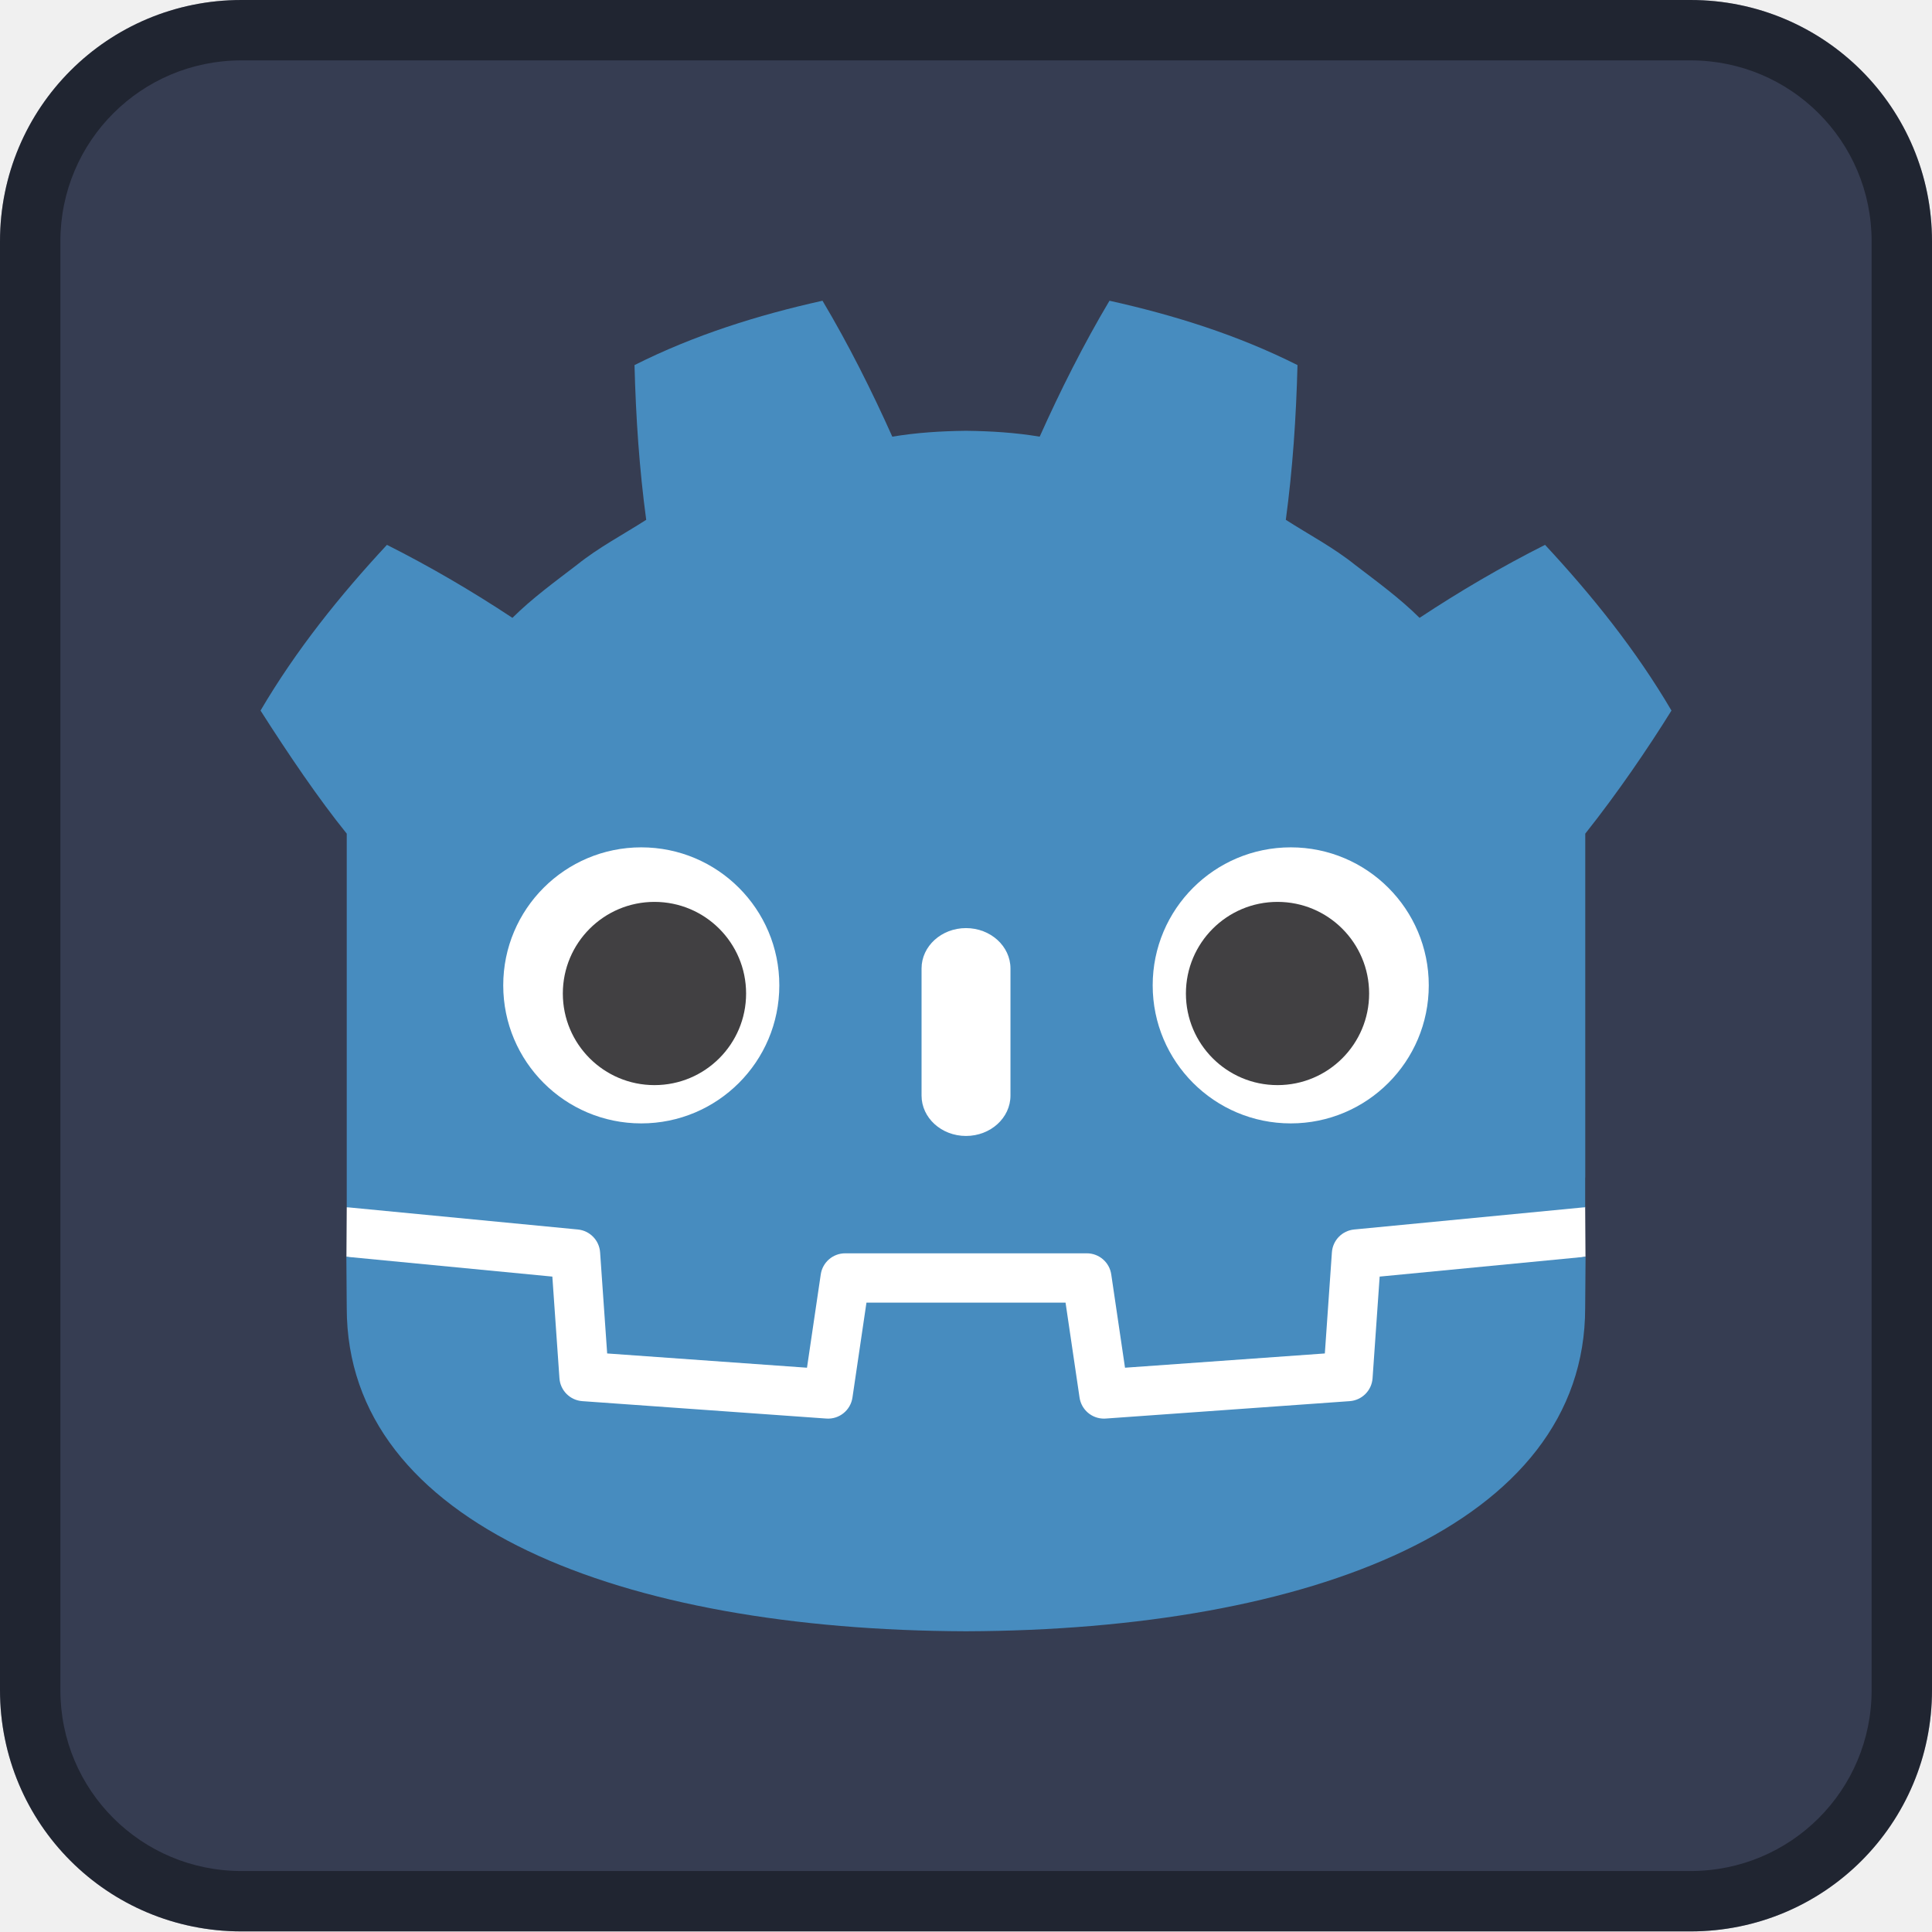
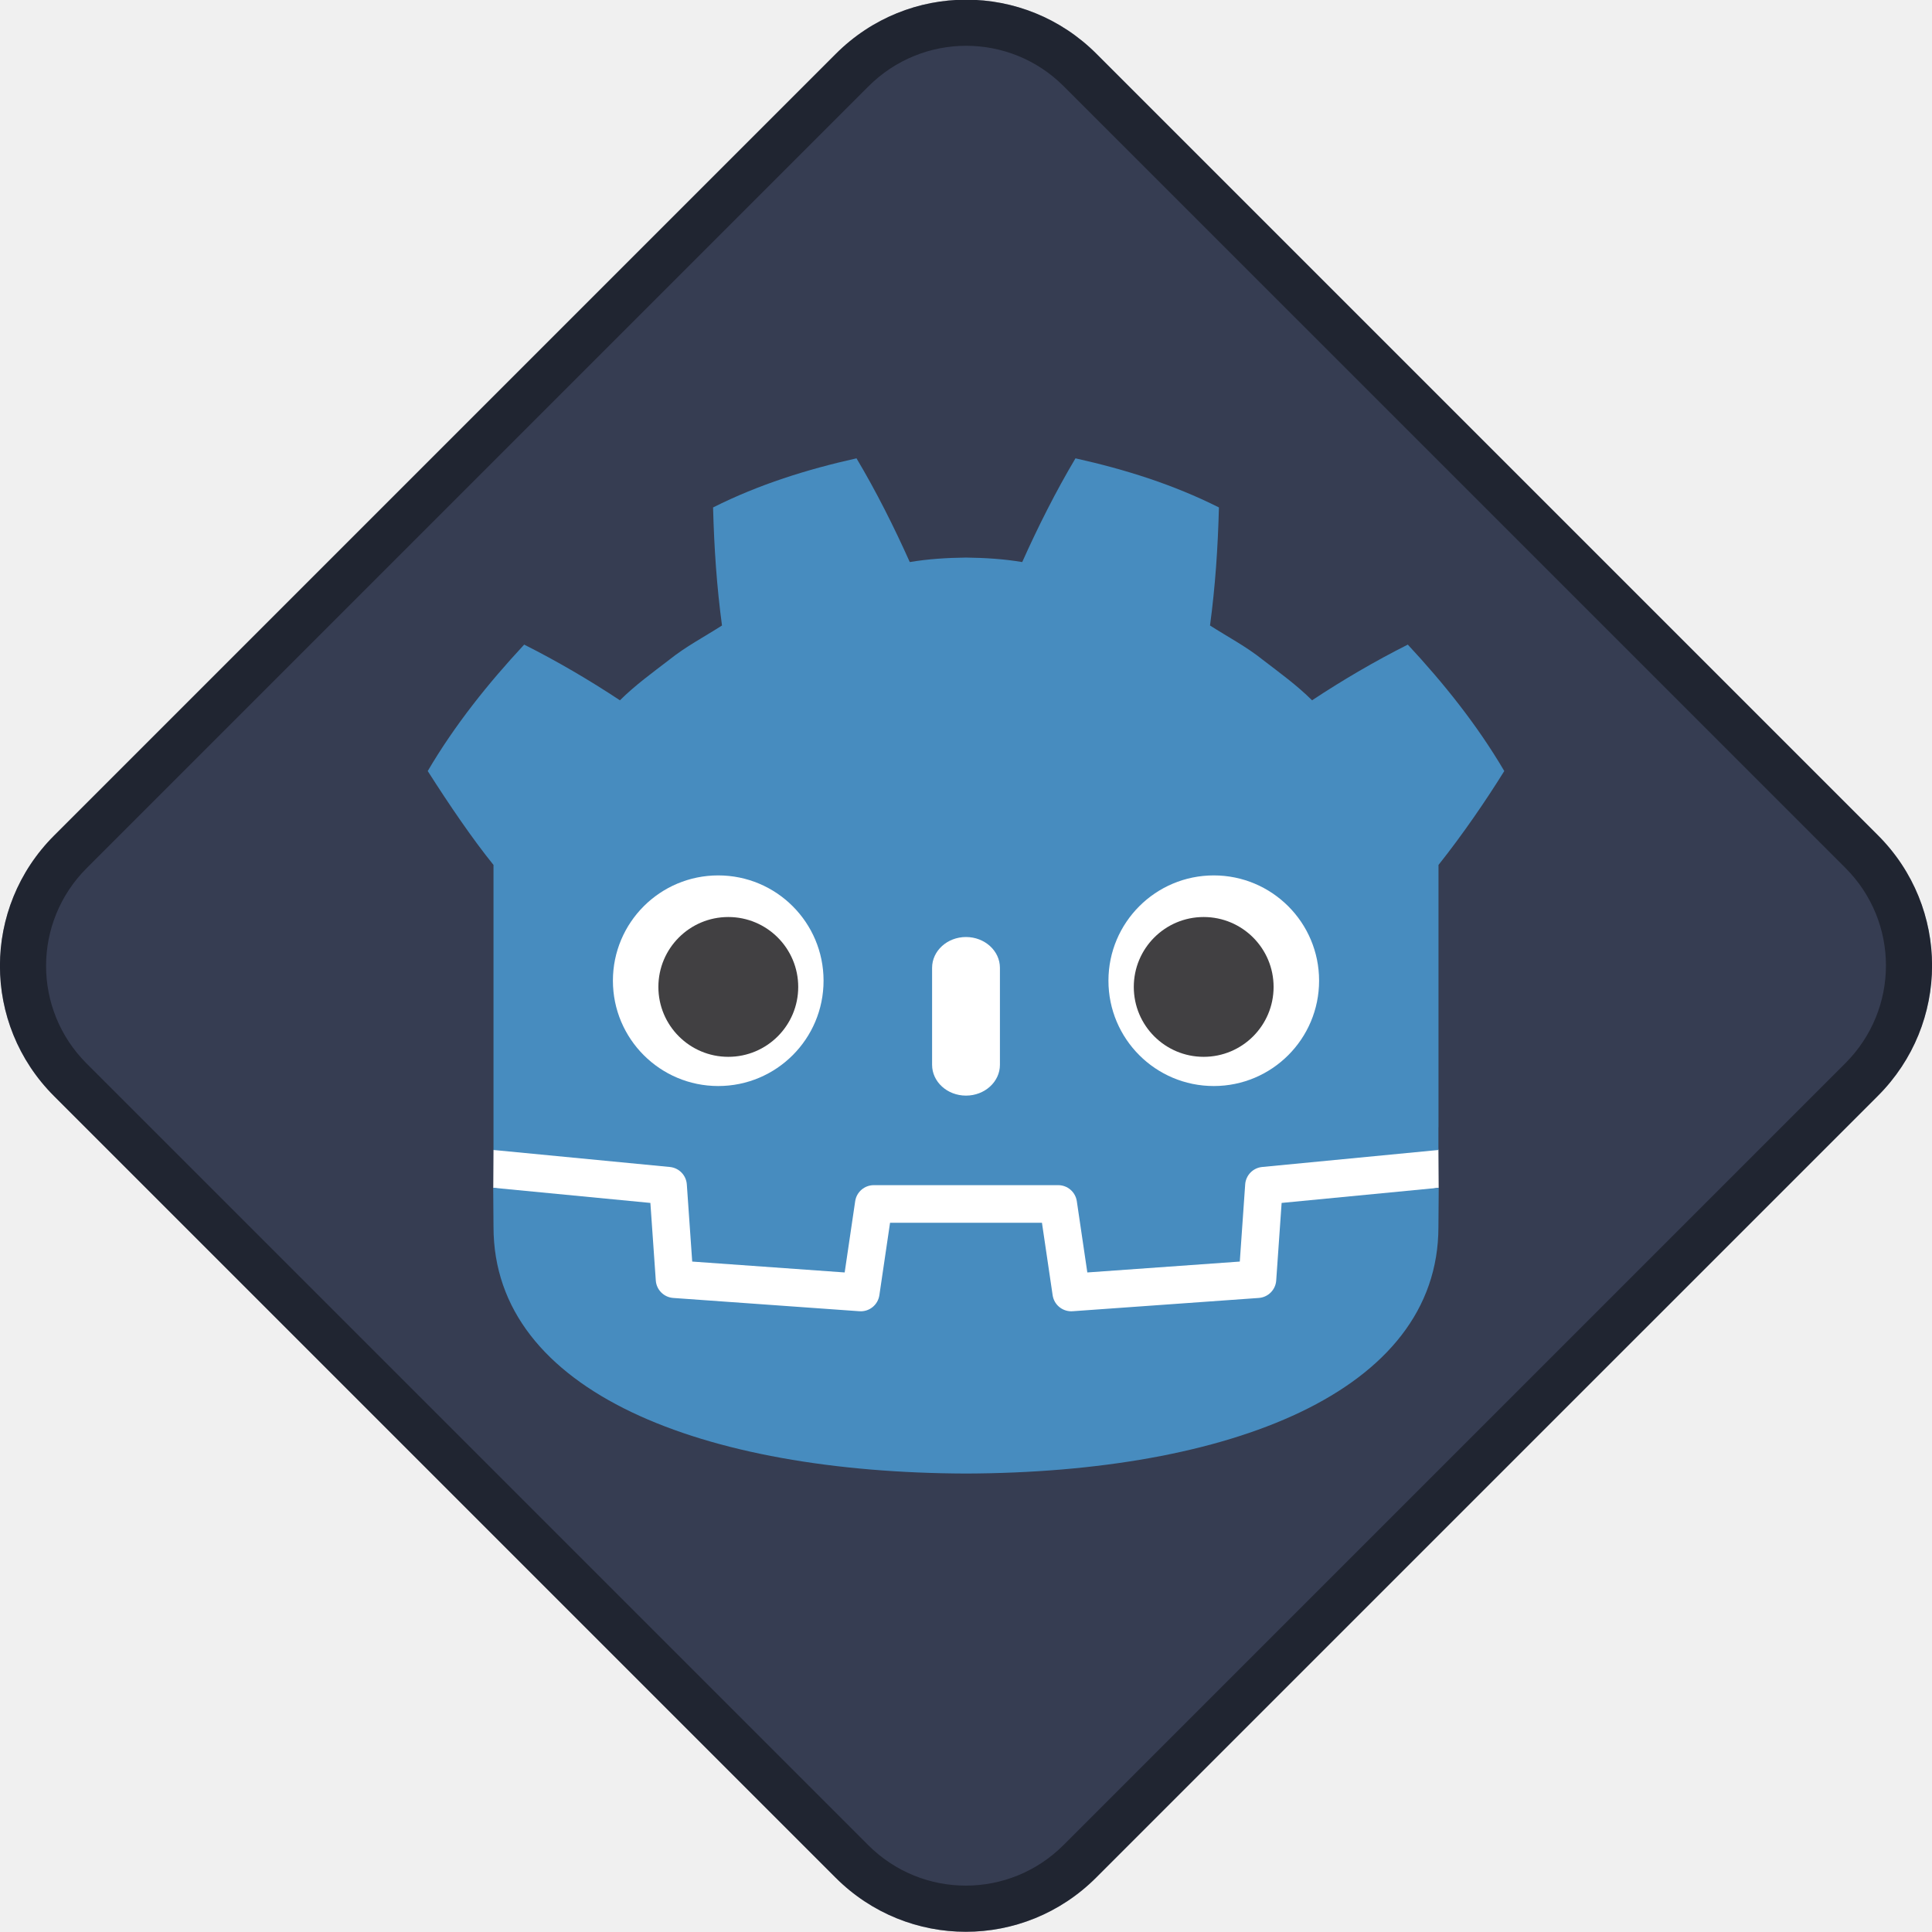
- <svg xmlns="http://www.w3.org/2000/svg" height="128" width="128">
-   <g transform="translate(32 32)">
-     <path d="m-16-32c-8.86 0-16 7.13-16 15.99v95.98c0 8.86 7.13 15.99 16 15.99h96c8.86 0 16-7.13 16-15.99v-95.98c0-8.85-7.14-15.99-16-15.99z" fill="#363d52" />
-     <path d="m-16-32c-8.86 0-16 7.13-16 15.99v95.98c0 8.86 7.13 15.99 16 15.99h96c8.86 0 16-7.13 16-15.99v-95.98c0-8.85-7.14-15.99-16-15.99zm0 4h96c6.64 0 12 5.35 12 11.99v95.98c0 6.64-5.35 11.99-12 11.99h-96c-6.64 0-12-5.35-12-11.99v-95.98c0-6.64 5.36-11.99 12-11.99z" fill-opacity=".4" />
+ <svg xmlns="http://www.w3.org/2000/svg" height="128" width="128" version="1.1" id="svg26">
+   <defs id="defs30" />
+   <g transform="translate(32 32)" id="g6">
+     <path d="m -28.416,23.359 c -4.78,4.78 -4.786,12.479 -0.005,17.259 l 51.783,51.783 c 4.78,4.78 12.474,4.78 17.259,-0.005 L 92.416,40.602 c 4.78,-4.78 4.786,-12.479 0.005,-17.259 L 40.638,-28.44 c -4.775,-4.775 -12.479,-4.775 -17.259,0.005 z" fill="#363d52" id="path2" style="stroke-width:0.763" />
+     <path d="m -28.416,23.359 c -4.78,4.78 -4.786,12.479 -0.005,17.259 l 51.783,51.783 c 4.78,4.78 12.474,4.78 17.259,-0.005 L 92.416,40.602 c 4.78,-4.78 4.786,-12.479 0.005,-17.259 L 40.638,-28.44 c -4.775,-4.775 -12.479,-4.775 -17.259,0.005 z m 2.158,2.158 51.794,-51.794 c 3.582,-3.582 9.361,-3.588 12.943,-0.005 L 90.263,25.501 c 3.582,3.582 3.582,9.355 -0.005,12.943 L 38.463,90.238 c -3.582,3.582 -9.361,3.588 -12.943,0.005 L -26.263,38.46 c -3.582,-3.582 -3.577,-9.361 0.005,-12.943 z" fill-opacity="0.4" id="path4" style="stroke-width:0.763" />
  </g>
-   <g stroke-width="9.927" transform="matrix(.1007308 0 0 .1007308 12.42592 2.256365)">
-     <path d="m0 0s-.325 1.994-.515 1.976l-36.182-3.491c-2.879-.278-5.115-2.574-5.317-5.459l-.994-14.247-27.992-1.997-1.904 12.912c-.424 2.872-2.932 5.037-5.835 5.037h-38.188c-2.902 0-5.41-2.165-5.834-5.037l-1.905-12.912-27.992 1.997-.994 14.247c-.202 2.886-2.438 5.182-5.317 5.46l-36.2 3.49c-.187.018-.324-1.978-.511-1.978l-.049-7.83 30.658-4.944 1.004-14.374c.203-2.91 2.551-5.263 5.463-5.472l38.551-2.75c.146-.01.29-.016.434-.016 2.897 0 5.401 2.166 5.825 5.038l1.959 13.286h28.005l1.959-13.286c.423-2.871 2.93-5.037 5.831-5.037.142 0 .284.005.423.015l38.556 2.75c2.911.209 5.26 2.562 5.463 5.472l1.003 14.374 30.645 4.966z" fill="#fff" transform="matrix(4.162611 0 0 -4.162611 919.2406 771.6719)" />
-     <path d="m0 0v-47.514-6.035-5.492c.108-.001.216-.005.323-.015l36.196-3.49c1.896-.183 3.382-1.709 3.514-3.609l1.116-15.978 31.574-2.253 2.175 14.747c.282 1.912 1.922 3.329 3.856 3.329h38.188c1.933 0 3.573-1.417 3.855-3.329l2.175-14.747 31.575 2.253 1.115 15.978c.133 1.9 1.618 3.425 3.514 3.609l36.182 3.49c.107.01.214.014.322.015v4.711l.015.005v54.325c5.097 6.416 9.923 13.494 13.621 19.449-5.651 9.62-12.575 18.217-19.976 26.182-6.864-3.455-13.531-7.369-19.828-11.534-3.151 3.132-6.7 5.694-10.186 8.372-3.425 2.751-7.285 4.768-10.946 7.118 1.09 8.117 1.629 16.108 1.846 24.448-9.446 4.754-19.519 7.906-29.708 10.17-4.068-6.837-7.788-14.241-11.028-21.479-3.842.642-7.702.88-11.567.926v.006c-.027 0-.052-.006-.075-.006-.024 0-.049.006-.073.006v-.006c-3.872-.046-7.729-.284-11.572-.926-3.238 7.238-6.956 14.642-11.03 21.479-10.184-2.264-20.258-5.416-29.703-10.17.216-8.34.755-16.331 1.848-24.448-3.668-2.35-7.523-4.367-10.949-7.118-3.481-2.678-7.036-5.24-10.188-8.372-6.297 4.165-12.962 8.079-19.828 11.534-7.401-7.965-14.321-16.562-19.974-26.182 4.443-6.974 9.208-13.983 13.621-19.449z" fill="#478cbf" transform="matrix(4.162611 0 0 -4.162611 104.6989 525.907)" />
-     <path d="m0 0-1.121-16.063c-.135-1.936-1.675-3.477-3.611-3.616l-38.555-2.751c-.094-.007-.188-.01-.281-.01-1.916 0-3.569 1.406-3.852 3.33l-2.211 14.994h-31.459l-2.211-14.994c-.297-2.018-2.101-3.469-4.133-3.32l-38.555 2.751c-1.936.139-3.476 1.68-3.611 3.616l-1.121 16.063-32.547 3.138c.015-3.498.06-7.33.06-8.093 0-34.374 43.605-50.896 97.781-51.086h.066.067c54.176.19 97.766 16.712 97.766 51.086 0 .777.047 4.593.063 8.093z" fill="#478cbf" transform="matrix(4.162611 0 0 -4.162611 784.0714 817.2428)" />
-     <path d="m0 0c0-12.052-9.765-21.815-21.813-21.815-12.042 0-21.81 9.763-21.81 21.815 0 12.044 9.768 21.802 21.81 21.802 12.048 0 21.813-9.758 21.813-21.802" fill="#fff" transform="matrix(4.162611 0 0 -4.162611 389.2148 625.671)" />
-     <path d="m0 0c0-7.994-6.479-14.473-14.479-14.473-7.996 0-14.479 6.479-14.479 14.473s6.483 14.479 14.479 14.479c8 0 14.479-6.485 14.479-14.479" fill="#414042" transform="matrix(4.162611 0 0 -4.162611 367.3669 631.0568)" />
-     <path d="m0 0c-3.878 0-7.021 2.858-7.021 6.381v20.081c0 3.52 3.143 6.381 7.021 6.381s7.028-2.861 7.028-6.381v-20.081c0-3.523-3.15-6.381-7.028-6.381" fill="#fff" transform="matrix(4.162611 0 0 -4.162611 511.9934 724.7395)" />
-     <path d="m0 0c0-12.052 9.765-21.815 21.815-21.815 12.041 0 21.808 9.763 21.808 21.815 0 12.044-9.767 21.802-21.808 21.802-12.05 0-21.815-9.758-21.815-21.802" fill="#fff" transform="matrix(4.162611 0 0 -4.162611 634.7871 625.671)" />
-     <path d="m0 0c0-7.994 6.477-14.473 14.471-14.473 8.002 0 14.479 6.479 14.479 14.473s-6.477 14.479-14.479 14.479c-7.994 0-14.471-6.485-14.471-14.479" fill="#414042" transform="matrix(4.162611 0 0 -4.162611 656.6406 631.0568)" />
+   <g stroke-width="9.927" transform="matrix(0.07685759,0,0,0.07685759,24.64898,16.8855)" id="g24">
+     <path d="m 0,0 c 0,0 -0.325,1.994 -0.515,1.976 l -36.182,-3.491 c -2.879,-0.278 -5.115,-2.574 -5.317,-5.459 l -0.994,-14.247 -27.992,-1.997 -1.904,12.912 c -0.424,2.872 -2.932,5.037 -5.835,5.037 h -38.188 c -2.902,0 -5.41,-2.165 -5.834,-5.037 l -1.905,-12.912 -27.992,1.997 -0.994,14.247 c -0.202,2.886 -2.438,5.182 -5.317,5.46 l -36.2,3.49 c -0.187,0.018 -0.324,-1.978 -0.511,-1.978 l -0.049,-7.83 30.658,-4.944 1.004,-14.374 c 0.203,-2.91 2.551,-5.263 5.463,-5.472 l 38.551,-2.75 c 0.146,-0.01 0.29,-0.016 0.434,-0.016 2.897,0 5.401,2.166 5.825,5.038 l 1.959,13.286 h 28.005 l 1.959,-13.286 c 0.423,-2.871 2.93,-5.037 5.831,-5.037 0.142,0 0.284,0.005 0.423,0.015 l 38.556,2.75 c 2.911,0.209 5.26,2.562 5.463,5.472 l 1.003,14.374 30.645,4.966 z" fill="#ffffff" transform="matrix(4.162611,0,0,-4.162611,919.2406,771.6719)" id="path8" />
+     <path d="m 0,0 v -47.514 -6.035 -5.492 c 0.108,-0.001 0.216,-0.005 0.323,-0.015 l 36.196,-3.49 c 1.896,-0.183 3.382,-1.709 3.514,-3.609 l 1.116,-15.978 31.574,-2.253 2.175,14.747 c 0.282,1.912 1.922,3.329 3.856,3.329 h 38.188 c 1.933,0 3.573,-1.417 3.855,-3.329 l 2.175,-14.747 31.575,2.253 1.115,15.978 c 0.133,1.9 1.618,3.425 3.514,3.609 l 36.182,3.49 c 0.107,0.01 0.214,0.014 0.322,0.015 v 4.711 l 0.015,0.005 V 0 c 5.097,6.416 9.923,13.494 13.621,19.449 -5.651,9.62 -12.575,18.217 -19.976,26.182 -6.864,-3.455 -13.531,-7.369 -19.828,-11.534 -3.151,3.132 -6.7,5.694 -10.186,8.372 -3.425,2.751 -7.285,4.768 -10.946,7.118 1.09,8.117 1.629,16.108 1.846,24.448 -9.446,4.754 -19.519,7.906 -29.708,10.17 -4.068,-6.837 -7.788,-14.241 -11.028,-21.479 -3.842,0.642 -7.702,0.88 -11.567,0.926 v 0.006 c -0.027,0 -0.052,-0.006 -0.075,-0.006 -0.024,0 -0.049,0.006 -0.073,0.006 V 63.652 C 93.903,63.606 90.046,63.368 86.203,62.726 82.965,69.964 79.247,77.368 75.173,84.205 64.989,81.941 54.915,78.789 45.47,74.035 45.686,65.695 46.225,57.704 47.318,49.587 43.65,47.237 39.795,45.22 36.369,42.469 32.888,39.791 29.333,37.229 26.181,34.097 19.884,38.262 13.219,42.176 6.353,45.631 -1.048,37.666 -7.968,29.069 -13.621,19.449 -9.178,12.475 -4.413,5.466 0,0 Z" fill="#478cbf" transform="matrix(4.162611,0,0,-4.162611,104.6989,525.907)" id="path10" />
+     <path d="m 0,0 -1.121,-16.063 c -0.135,-1.936 -1.675,-3.477 -3.611,-3.616 l -38.555,-2.751 c -0.094,-0.007 -0.188,-0.01 -0.281,-0.01 -1.916,0 -3.569,1.406 -3.852,3.33 l -2.211,14.994 H -81.09 l -2.211,-14.994 c -0.297,-2.018 -2.101,-3.469 -4.133,-3.32 l -38.555,2.751 c -1.936,0.139 -3.476,1.68 -3.611,3.616 L -130.721,0 -163.268,3.138 c 0.015,-3.498 0.06,-7.33 0.06,-8.093 0,-34.374 43.605,-50.896 97.781,-51.086 h 0.066 0.067 c 54.176,0.19 97.766,16.712 97.766,51.086 0,0.777 0.047,4.593 0.063,8.093 z" fill="#478cbf" transform="matrix(4.162611,0,0,-4.162611,784.0714,817.2428)" id="path12" />
+     <path d="m 0,0 c 0,-12.052 -9.765,-21.815 -21.813,-21.815 -12.042,0 -21.81,9.763 -21.81,21.815 0,12.044 9.768,21.802 21.81,21.802 C -9.765,21.802 0,12.044 0,0" fill="#ffffff" transform="matrix(4.162611,0,0,-4.162611,389.2148,625.671)" id="path14" />
+     <path d="m 0,0 c 0,-7.994 -6.479,-14.473 -14.479,-14.473 -7.996,0 -14.479,6.479 -14.479,14.473 0,7.994 6.483,14.479 14.479,14.479 C -6.479,14.479 0,7.994 0,0" fill="#414042" transform="matrix(4.162611,0,0,-4.162611,367.3669,631.0568)" id="path16" />
+     <path d="m 0,0 c -3.878,0 -7.021,2.858 -7.021,6.381 v 20.081 c 0,3.52 3.143,6.381 7.021,6.381 3.878,0 7.028,-2.861 7.028,-6.381 V 6.381 C 7.028,2.858 3.878,0 0,0" fill="#ffffff" transform="matrix(4.162611,0,0,-4.162611,511.9934,724.7395)" id="path18" />
+     <path d="m 0,0 c 0,-12.052 9.765,-21.815 21.815,-21.815 12.041,0 21.808,9.763 21.808,21.815 0,12.044 -9.767,21.802 -21.808,21.802 C 9.765,21.802 0,12.044 0,0" fill="#ffffff" transform="matrix(4.162611,0,0,-4.162611,634.7871,625.671)" id="path20" />
+     <path d="m 0,0 c 0,-7.994 6.477,-14.473 14.471,-14.473 8.002,0 14.479,6.479 14.479,14.473 0,7.994 -6.477,14.479 -14.479,14.479 C 6.477,14.479 0,7.994 0,0" fill="#414042" transform="matrix(4.162611,0,0,-4.162611,656.6406,631.0568)" id="path22" />
  </g>
</svg>
